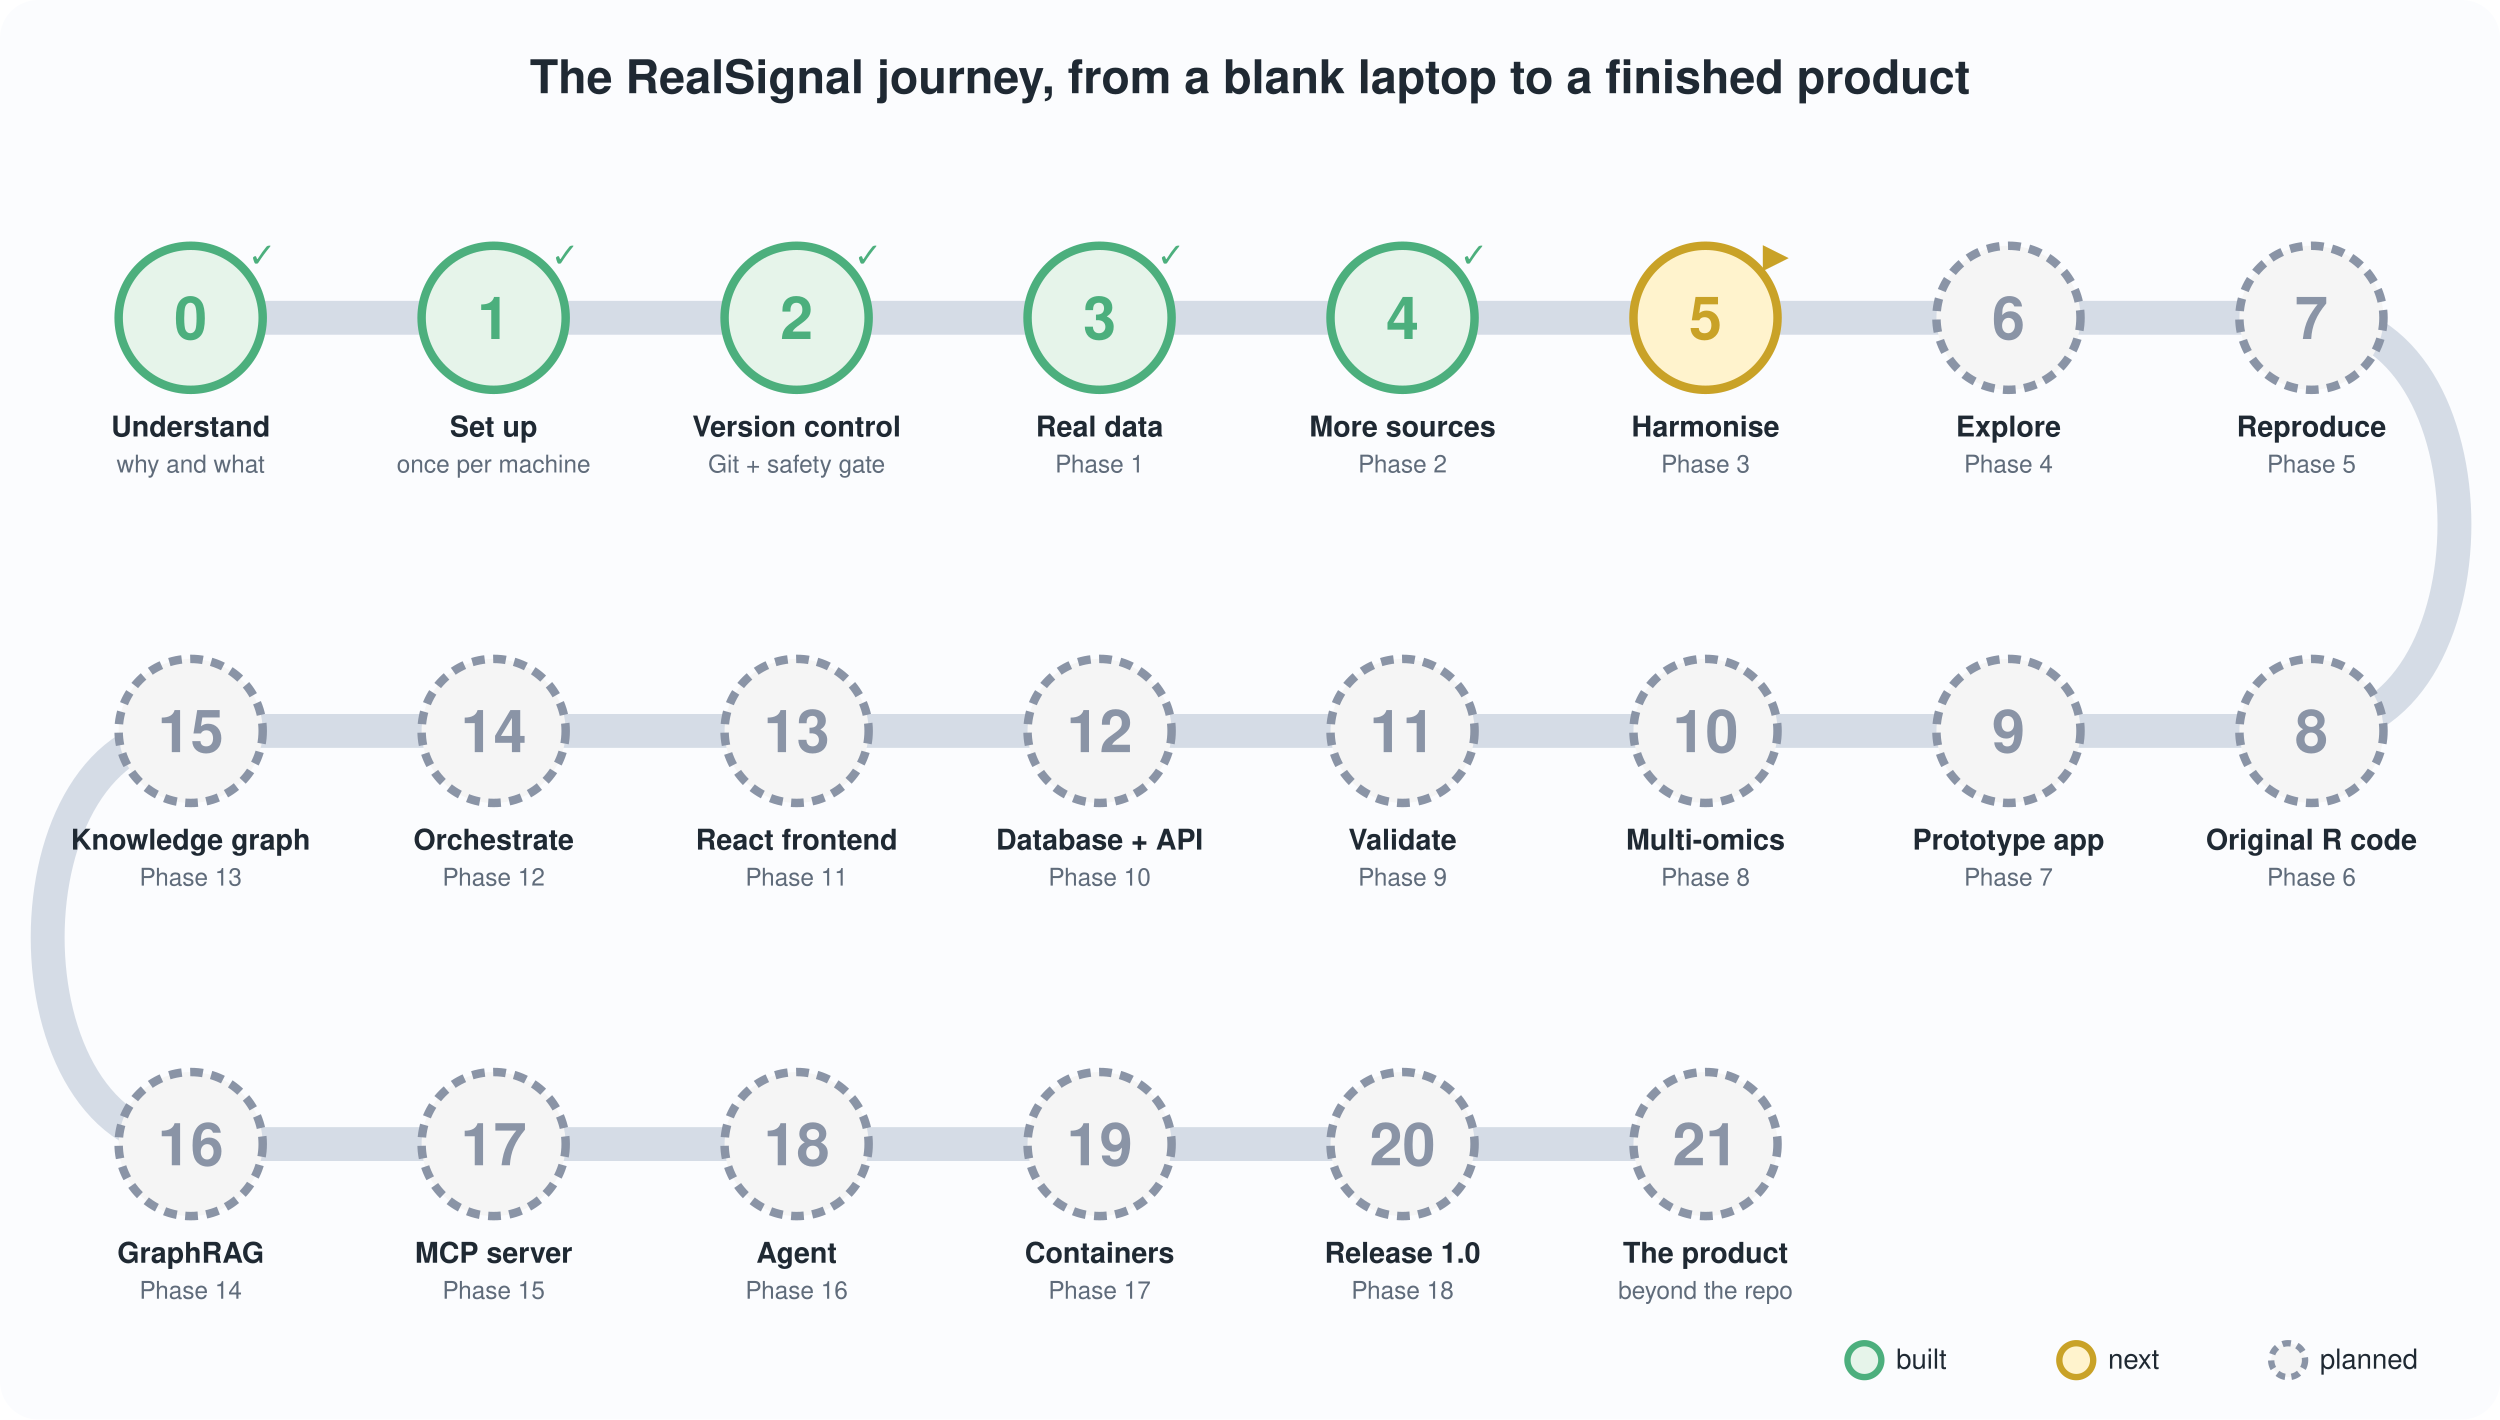
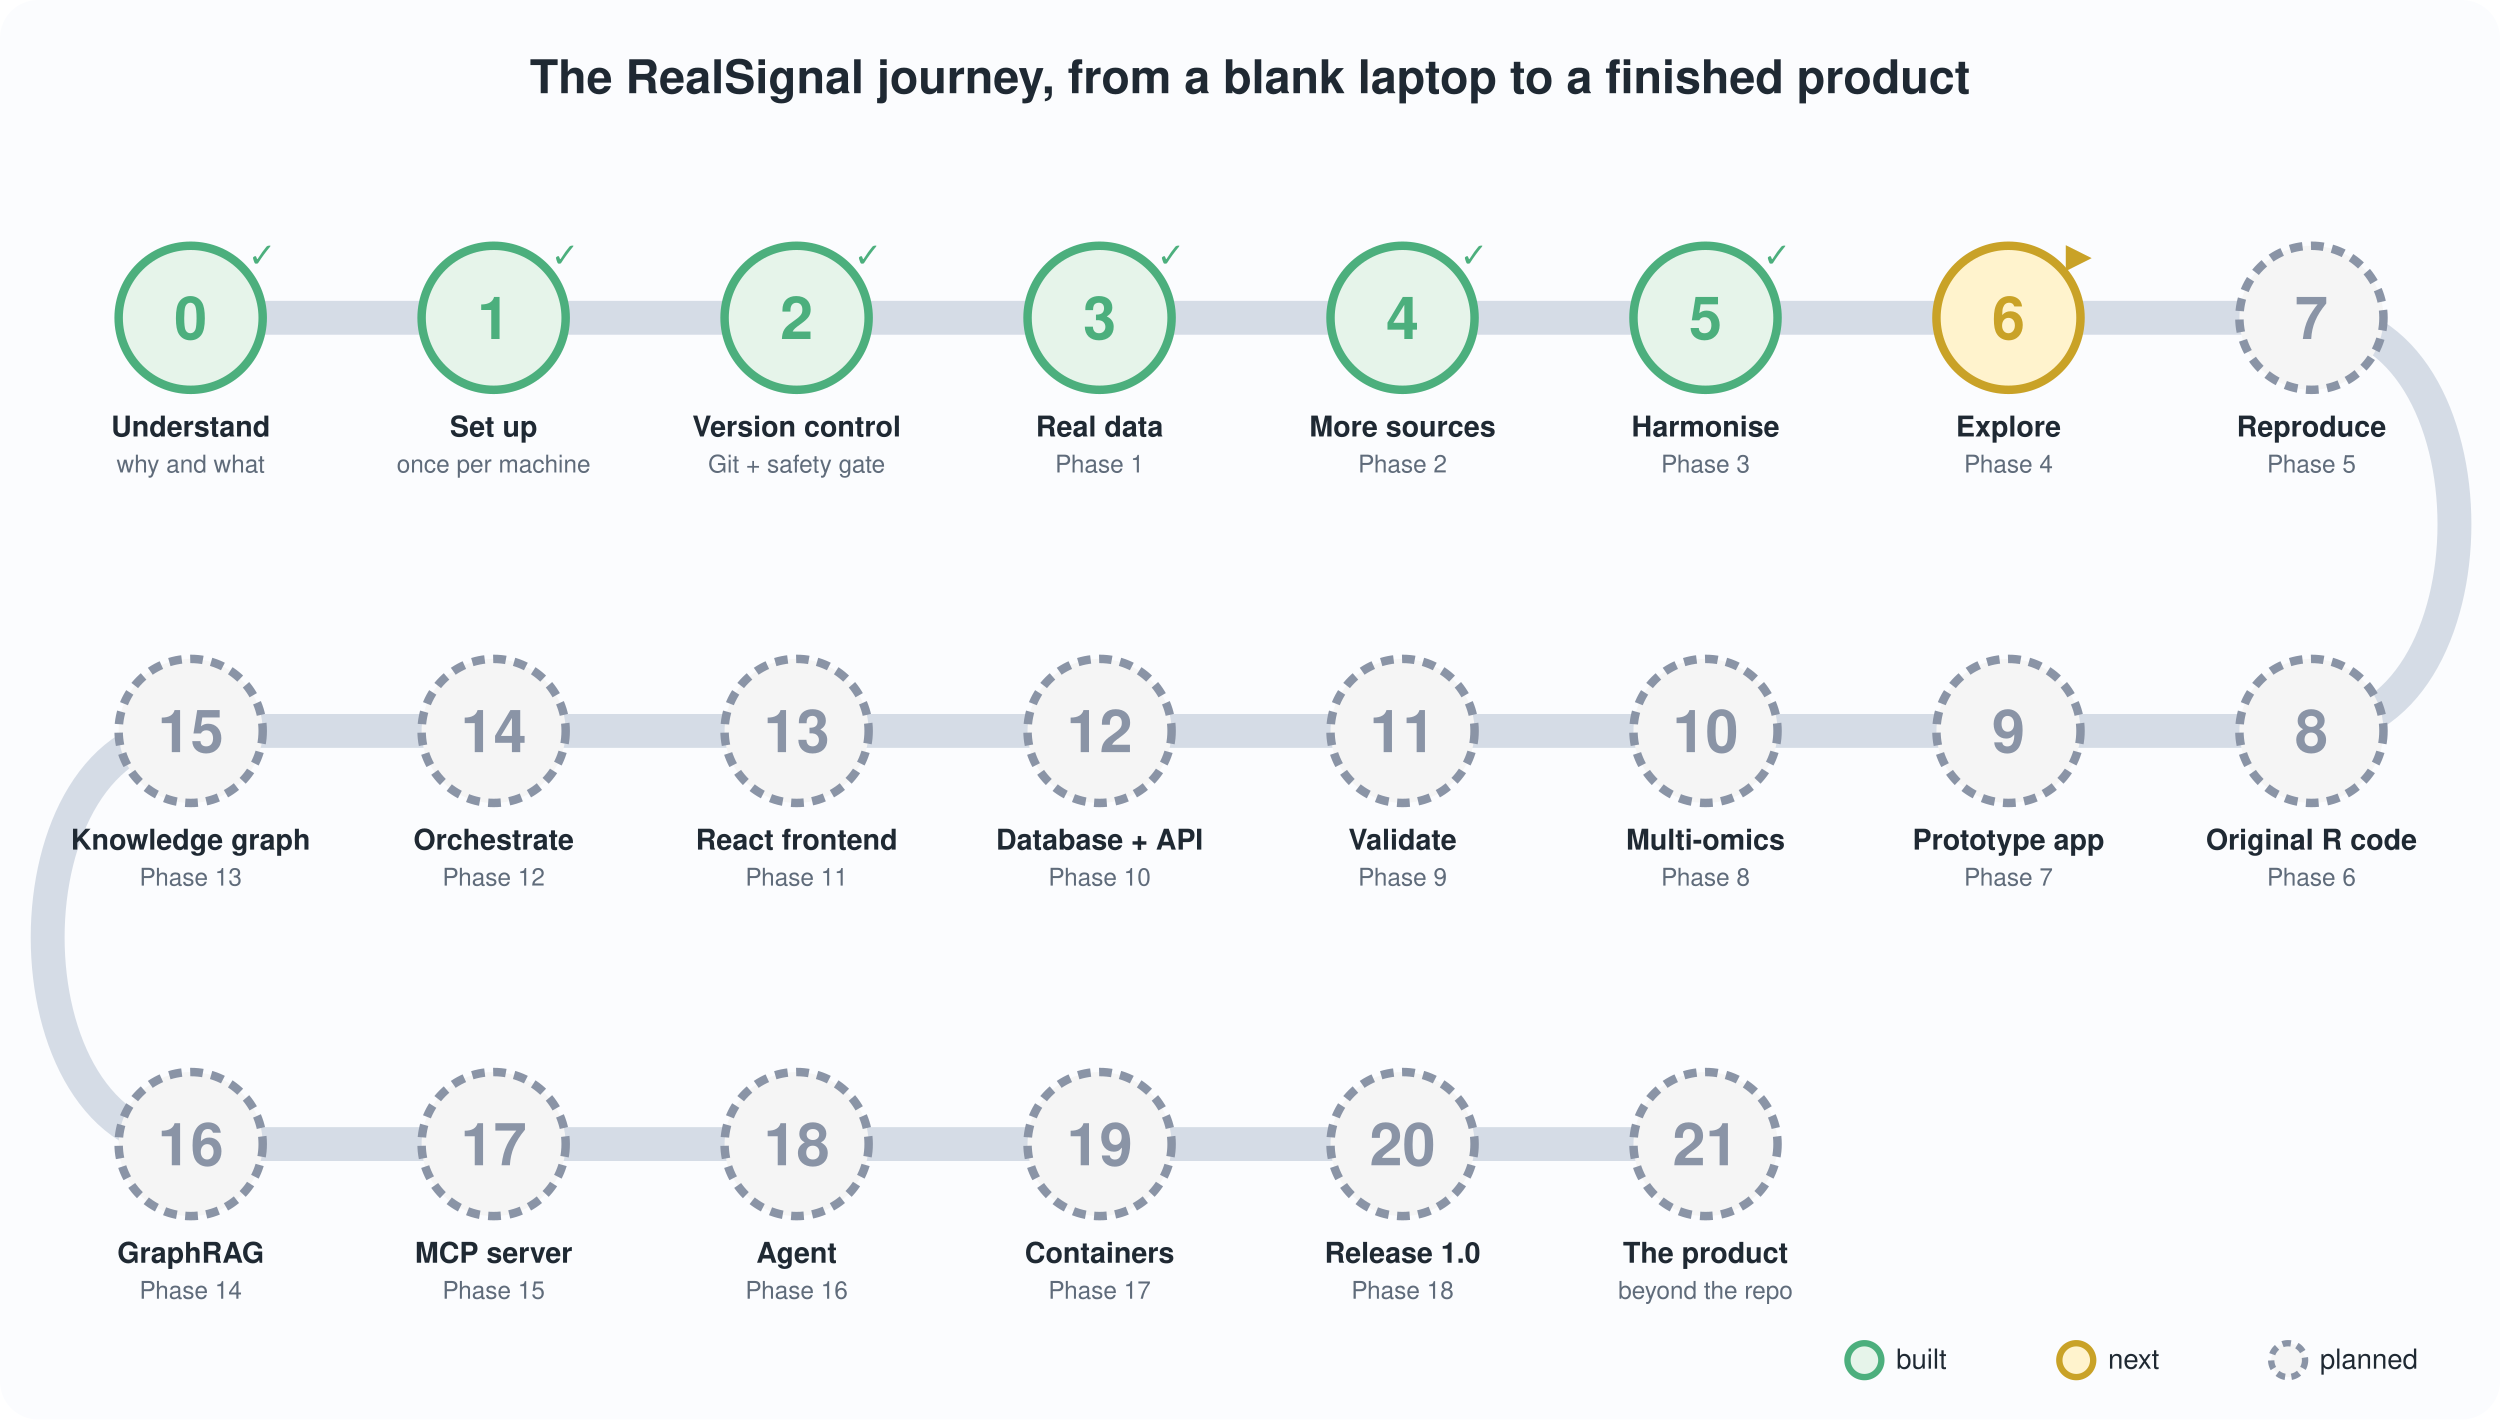
<svg xmlns="http://www.w3.org/2000/svg" width="1180" height="670" viewBox="0 0 1180 670" role="img" aria-label="RealSignal journey map">
  <rect width="1180" height="670" rx="18" fill="#FBFCFE" />
  <text x="590.0" y="44" text-anchor="middle" font-family="Segoe UI, Helvetica, Arial, sans-serif" font-size="22" font-weight="700" fill="#1F2933">The RealSignal journey, from a blank laptop to a finished product</text>
  <path d="M 90 150 L 233 150 L 376 150 L 519 150 L 662 150 L 805 150 L 948 150 L 1091 150 C 1181 150, 1181 345, 1091 345 L 948 345 L 805 345 L 662 345 L 519 345 L 376 345 L 233 345 L 90 345 C 0 345, 0 540, 90 540 L 233 540 L 376 540 L 519 540 L 662 540 L 805 540" fill="none" stroke="#D5DCE6" stroke-width="16" stroke-linecap="round" stroke-linejoin="round" />
  <circle cx="90" cy="150" r="34" fill="#E6F4EA" stroke="#4CAF7D" stroke-width="4" />
  <text x="90" y="160" text-anchor="middle" font-family="Segoe UI, Helvetica, Arial, sans-serif" font-size="28" font-weight="700" fill="#4CAF7D">0</text>
  <text x="117" y="126" font-family="Segoe UI, Helvetica, Arial, sans-serif" font-size="16" font-weight="700" fill="#4CAF7D">✓</text>
  <text x="90" y="206" text-anchor="middle" font-family="Segoe UI, Helvetica, Arial, sans-serif" font-size="13.5" font-weight="600" fill="#1F2933">Understand</text>
  <text x="90" y="223" text-anchor="middle" font-family="Segoe UI, Helvetica, Arial, sans-serif" font-size="11.5" fill="#5F6B7A">why and what</text>
  <circle cx="233" cy="150" r="34" fill="#E6F4EA" stroke="#4CAF7D" stroke-width="4" />
  <text x="233" y="160" text-anchor="middle" font-family="Segoe UI, Helvetica, Arial, sans-serif" font-size="28" font-weight="700" fill="#4CAF7D">1</text>
  <text x="260" y="126" font-family="Segoe UI, Helvetica, Arial, sans-serif" font-size="16" font-weight="700" fill="#4CAF7D">✓</text>
  <text x="233" y="206" text-anchor="middle" font-family="Segoe UI, Helvetica, Arial, sans-serif" font-size="13.5" font-weight="600" fill="#1F2933">Set up</text>
  <text x="233" y="223" text-anchor="middle" font-family="Segoe UI, Helvetica, Arial, sans-serif" font-size="11.5" fill="#5F6B7A">once per machine</text>
  <circle cx="376" cy="150" r="34" fill="#E6F4EA" stroke="#4CAF7D" stroke-width="4" />
  <text x="376" y="160" text-anchor="middle" font-family="Segoe UI, Helvetica, Arial, sans-serif" font-size="28" font-weight="700" fill="#4CAF7D">2</text>
  <text x="403" y="126" font-family="Segoe UI, Helvetica, Arial, sans-serif" font-size="16" font-weight="700" fill="#4CAF7D">✓</text>
  <text x="376" y="206" text-anchor="middle" font-family="Segoe UI, Helvetica, Arial, sans-serif" font-size="13.5" font-weight="600" fill="#1F2933">Version control</text>
  <text x="376" y="223" text-anchor="middle" font-family="Segoe UI, Helvetica, Arial, sans-serif" font-size="11.5" fill="#5F6B7A">Git + safety gate</text>
  <circle cx="519" cy="150" r="34" fill="#E6F4EA" stroke="#4CAF7D" stroke-width="4" />
  <text x="519" y="160" text-anchor="middle" font-family="Segoe UI, Helvetica, Arial, sans-serif" font-size="28" font-weight="700" fill="#4CAF7D">3</text>
  <text x="546" y="126" font-family="Segoe UI, Helvetica, Arial, sans-serif" font-size="16" font-weight="700" fill="#4CAF7D">✓</text>
  <text x="519" y="206" text-anchor="middle" font-family="Segoe UI, Helvetica, Arial, sans-serif" font-size="13.5" font-weight="600" fill="#1F2933">Real data</text>
  <text x="519" y="223" text-anchor="middle" font-family="Segoe UI, Helvetica, Arial, sans-serif" font-size="11.5" fill="#5F6B7A">Phase 1</text>
  <circle cx="662" cy="150" r="34" fill="#E6F4EA" stroke="#4CAF7D" stroke-width="4" />
  <text x="662" y="160" text-anchor="middle" font-family="Segoe UI, Helvetica, Arial, sans-serif" font-size="28" font-weight="700" fill="#4CAF7D">4</text>
  <text x="689" y="126" font-family="Segoe UI, Helvetica, Arial, sans-serif" font-size="16" font-weight="700" fill="#4CAF7D">✓</text>
  <text x="662" y="206" text-anchor="middle" font-family="Segoe UI, Helvetica, Arial, sans-serif" font-size="13.5" font-weight="600" fill="#1F2933">More sources</text>
  <text x="662" y="223" text-anchor="middle" font-family="Segoe UI, Helvetica, Arial, sans-serif" font-size="11.5" fill="#5F6B7A">Phase 2</text>
-   <circle cx="805" cy="150" r="34" fill="#FFF3CD" stroke="#C9A227" stroke-width="4" />
-   <text x="805" y="160" text-anchor="middle" font-family="Segoe UI, Helvetica, Arial, sans-serif" font-size="28" font-weight="700" fill="#C9A227">5</text>
-   <text x="832" y="126" font-family="Segoe UI, Helvetica, Arial, sans-serif" font-size="16" font-weight="700" fill="#C9A227">▶</text>
+   <circle cx="805" cy="150" r="34" fill="#E6F4EA" stroke="#4CAF7D" stroke-width="4" />
+   <text x="805" y="160" text-anchor="middle" font-family="Segoe UI, Helvetica, Arial, sans-serif" font-size="28" font-weight="700" fill="#4CAF7D">5</text>
+   <text x="832" y="126" font-family="Segoe UI, Helvetica, Arial, sans-serif" font-size="16" font-weight="700" fill="#4CAF7D">✓</text>
  <text x="805" y="206" text-anchor="middle" font-family="Segoe UI, Helvetica, Arial, sans-serif" font-size="13.5" font-weight="600" fill="#1F2933">Harmonise</text>
  <text x="805" y="223" text-anchor="middle" font-family="Segoe UI, Helvetica, Arial, sans-serif" font-size="11.5" fill="#5F6B7A">Phase 3</text>
-   <circle cx="948" cy="150" r="34" fill="#F5F5F5" stroke="#8A94A6" stroke-width="4" stroke-dasharray="6 4" />
-   <text x="948" y="160" text-anchor="middle" font-family="Segoe UI, Helvetica, Arial, sans-serif" font-size="28" font-weight="700" fill="#8A94A6">6</text>
-   <text x="975" y="126" font-family="Segoe UI, Helvetica, Arial, sans-serif" font-size="16" font-weight="700" fill="#8A94A6" />
+   <circle cx="948" cy="150" r="34" fill="#FFF3CD" stroke="#C9A227" stroke-width="4" />
+   <text x="948" y="160" text-anchor="middle" font-family="Segoe UI, Helvetica, Arial, sans-serif" font-size="28" font-weight="700" fill="#C9A227">6</text>
+   <text x="975" y="126" font-family="Segoe UI, Helvetica, Arial, sans-serif" font-size="16" font-weight="700" fill="#C9A227">▶</text>
  <text x="948" y="206" text-anchor="middle" font-family="Segoe UI, Helvetica, Arial, sans-serif" font-size="13.5" font-weight="600" fill="#1F2933">Explore</text>
  <text x="948" y="223" text-anchor="middle" font-family="Segoe UI, Helvetica, Arial, sans-serif" font-size="11.5" fill="#5F6B7A">Phase 4</text>
  <circle cx="1091" cy="150" r="34" fill="#F5F5F5" stroke="#8A94A6" stroke-width="4" stroke-dasharray="6 4" />
  <text x="1091" y="160" text-anchor="middle" font-family="Segoe UI, Helvetica, Arial, sans-serif" font-size="28" font-weight="700" fill="#8A94A6">7</text>
  <text x="1118" y="126" font-family="Segoe UI, Helvetica, Arial, sans-serif" font-size="16" font-weight="700" fill="#8A94A6" />
  <text x="1091" y="206" text-anchor="middle" font-family="Segoe UI, Helvetica, Arial, sans-serif" font-size="13.5" font-weight="600" fill="#1F2933">Reproduce</text>
  <text x="1091" y="223" text-anchor="middle" font-family="Segoe UI, Helvetica, Arial, sans-serif" font-size="11.5" fill="#5F6B7A">Phase 5</text>
  <circle cx="1091" cy="345" r="34" fill="#F5F5F5" stroke="#8A94A6" stroke-width="4" stroke-dasharray="6 4" />
  <text x="1091" y="355" text-anchor="middle" font-family="Segoe UI, Helvetica, Arial, sans-serif" font-size="28" font-weight="700" fill="#8A94A6">8</text>
  <text x="1118" y="321" font-family="Segoe UI, Helvetica, Arial, sans-serif" font-size="16" font-weight="700" fill="#8A94A6" />
  <text x="1091" y="401" text-anchor="middle" font-family="Segoe UI, Helvetica, Arial, sans-serif" font-size="13.5" font-weight="600" fill="#1F2933">Original R code</text>
  <text x="1091" y="418" text-anchor="middle" font-family="Segoe UI, Helvetica, Arial, sans-serif" font-size="11.5" fill="#5F6B7A">Phase 6</text>
  <circle cx="948" cy="345" r="34" fill="#F5F5F5" stroke="#8A94A6" stroke-width="4" stroke-dasharray="6 4" />
  <text x="948" y="355" text-anchor="middle" font-family="Segoe UI, Helvetica, Arial, sans-serif" font-size="28" font-weight="700" fill="#8A94A6">9</text>
  <text x="975" y="321" font-family="Segoe UI, Helvetica, Arial, sans-serif" font-size="16" font-weight="700" fill="#8A94A6" />
  <text x="948" y="401" text-anchor="middle" font-family="Segoe UI, Helvetica, Arial, sans-serif" font-size="13.5" font-weight="600" fill="#1F2933">Prototype app</text>
  <text x="948" y="418" text-anchor="middle" font-family="Segoe UI, Helvetica, Arial, sans-serif" font-size="11.5" fill="#5F6B7A">Phase 7</text>
  <circle cx="805" cy="345" r="34" fill="#F5F5F5" stroke="#8A94A6" stroke-width="4" stroke-dasharray="6 4" />
  <text x="805" y="355" text-anchor="middle" font-family="Segoe UI, Helvetica, Arial, sans-serif" font-size="28" font-weight="700" fill="#8A94A6">10</text>
  <text x="832" y="321" font-family="Segoe UI, Helvetica, Arial, sans-serif" font-size="16" font-weight="700" fill="#8A94A6" />
  <text x="805" y="401" text-anchor="middle" font-family="Segoe UI, Helvetica, Arial, sans-serif" font-size="13.5" font-weight="600" fill="#1F2933">Multi-omics</text>
  <text x="805" y="418" text-anchor="middle" font-family="Segoe UI, Helvetica, Arial, sans-serif" font-size="11.5" fill="#5F6B7A">Phase 8</text>
  <circle cx="662" cy="345" r="34" fill="#F5F5F5" stroke="#8A94A6" stroke-width="4" stroke-dasharray="6 4" />
  <text x="662" y="355" text-anchor="middle" font-family="Segoe UI, Helvetica, Arial, sans-serif" font-size="28" font-weight="700" fill="#8A94A6">11</text>
  <text x="689" y="321" font-family="Segoe UI, Helvetica, Arial, sans-serif" font-size="16" font-weight="700" fill="#8A94A6" />
  <text x="662" y="401" text-anchor="middle" font-family="Segoe UI, Helvetica, Arial, sans-serif" font-size="13.5" font-weight="600" fill="#1F2933">Validate</text>
  <text x="662" y="418" text-anchor="middle" font-family="Segoe UI, Helvetica, Arial, sans-serif" font-size="11.5" fill="#5F6B7A">Phase 9</text>
  <circle cx="519" cy="345" r="34" fill="#F5F5F5" stroke="#8A94A6" stroke-width="4" stroke-dasharray="6 4" />
  <text x="519" y="355" text-anchor="middle" font-family="Segoe UI, Helvetica, Arial, sans-serif" font-size="28" font-weight="700" fill="#8A94A6">12</text>
  <text x="546" y="321" font-family="Segoe UI, Helvetica, Arial, sans-serif" font-size="16" font-weight="700" fill="#8A94A6" />
  <text x="519" y="401" text-anchor="middle" font-family="Segoe UI, Helvetica, Arial, sans-serif" font-size="13.5" font-weight="600" fill="#1F2933">Database + API</text>
  <text x="519" y="418" text-anchor="middle" font-family="Segoe UI, Helvetica, Arial, sans-serif" font-size="11.5" fill="#5F6B7A">Phase 10</text>
  <circle cx="376" cy="345" r="34" fill="#F5F5F5" stroke="#8A94A6" stroke-width="4" stroke-dasharray="6 4" />
  <text x="376" y="355" text-anchor="middle" font-family="Segoe UI, Helvetica, Arial, sans-serif" font-size="28" font-weight="700" fill="#8A94A6">13</text>
  <text x="403" y="321" font-family="Segoe UI, Helvetica, Arial, sans-serif" font-size="16" font-weight="700" fill="#8A94A6" />
  <text x="376" y="401" text-anchor="middle" font-family="Segoe UI, Helvetica, Arial, sans-serif" font-size="13.5" font-weight="600" fill="#1F2933">React frontend</text>
  <text x="376" y="418" text-anchor="middle" font-family="Segoe UI, Helvetica, Arial, sans-serif" font-size="11.5" fill="#5F6B7A">Phase 11</text>
  <circle cx="233" cy="345" r="34" fill="#F5F5F5" stroke="#8A94A6" stroke-width="4" stroke-dasharray="6 4" />
  <text x="233" y="355" text-anchor="middle" font-family="Segoe UI, Helvetica, Arial, sans-serif" font-size="28" font-weight="700" fill="#8A94A6">14</text>
  <text x="260" y="321" font-family="Segoe UI, Helvetica, Arial, sans-serif" font-size="16" font-weight="700" fill="#8A94A6" />
  <text x="233" y="401" text-anchor="middle" font-family="Segoe UI, Helvetica, Arial, sans-serif" font-size="13.5" font-weight="600" fill="#1F2933">Orchestrate</text>
  <text x="233" y="418" text-anchor="middle" font-family="Segoe UI, Helvetica, Arial, sans-serif" font-size="11.5" fill="#5F6B7A">Phase 12</text>
  <circle cx="90" cy="345" r="34" fill="#F5F5F5" stroke="#8A94A6" stroke-width="4" stroke-dasharray="6 4" />
  <text x="90" y="355" text-anchor="middle" font-family="Segoe UI, Helvetica, Arial, sans-serif" font-size="28" font-weight="700" fill="#8A94A6">15</text>
  <text x="117" y="321" font-family="Segoe UI, Helvetica, Arial, sans-serif" font-size="16" font-weight="700" fill="#8A94A6" />
  <text x="90" y="401" text-anchor="middle" font-family="Segoe UI, Helvetica, Arial, sans-serif" font-size="13.5" font-weight="600" fill="#1F2933">Knowledge graph</text>
  <text x="90" y="418" text-anchor="middle" font-family="Segoe UI, Helvetica, Arial, sans-serif" font-size="11.5" fill="#5F6B7A">Phase 13</text>
  <circle cx="90" cy="540" r="34" fill="#F5F5F5" stroke="#8A94A6" stroke-width="4" stroke-dasharray="6 4" />
  <text x="90" y="550" text-anchor="middle" font-family="Segoe UI, Helvetica, Arial, sans-serif" font-size="28" font-weight="700" fill="#8A94A6">16</text>
  <text x="117" y="516" font-family="Segoe UI, Helvetica, Arial, sans-serif" font-size="16" font-weight="700" fill="#8A94A6" />
  <text x="90" y="596" text-anchor="middle" font-family="Segoe UI, Helvetica, Arial, sans-serif" font-size="13.5" font-weight="600" fill="#1F2933">GraphRAG</text>
  <text x="90" y="613" text-anchor="middle" font-family="Segoe UI, Helvetica, Arial, sans-serif" font-size="11.5" fill="#5F6B7A">Phase 14</text>
  <circle cx="233" cy="540" r="34" fill="#F5F5F5" stroke="#8A94A6" stroke-width="4" stroke-dasharray="6 4" />
  <text x="233" y="550" text-anchor="middle" font-family="Segoe UI, Helvetica, Arial, sans-serif" font-size="28" font-weight="700" fill="#8A94A6">17</text>
  <text x="260" y="516" font-family="Segoe UI, Helvetica, Arial, sans-serif" font-size="16" font-weight="700" fill="#8A94A6" />
  <text x="233" y="596" text-anchor="middle" font-family="Segoe UI, Helvetica, Arial, sans-serif" font-size="13.5" font-weight="600" fill="#1F2933">MCP server</text>
  <text x="233" y="613" text-anchor="middle" font-family="Segoe UI, Helvetica, Arial, sans-serif" font-size="11.5" fill="#5F6B7A">Phase 15</text>
  <circle cx="376" cy="540" r="34" fill="#F5F5F5" stroke="#8A94A6" stroke-width="4" stroke-dasharray="6 4" />
  <text x="376" y="550" text-anchor="middle" font-family="Segoe UI, Helvetica, Arial, sans-serif" font-size="28" font-weight="700" fill="#8A94A6">18</text>
  <text x="403" y="516" font-family="Segoe UI, Helvetica, Arial, sans-serif" font-size="16" font-weight="700" fill="#8A94A6" />
  <text x="376" y="596" text-anchor="middle" font-family="Segoe UI, Helvetica, Arial, sans-serif" font-size="13.5" font-weight="600" fill="#1F2933">Agent</text>
  <text x="376" y="613" text-anchor="middle" font-family="Segoe UI, Helvetica, Arial, sans-serif" font-size="11.5" fill="#5F6B7A">Phase 16</text>
  <circle cx="519" cy="540" r="34" fill="#F5F5F5" stroke="#8A94A6" stroke-width="4" stroke-dasharray="6 4" />
  <text x="519" y="550" text-anchor="middle" font-family="Segoe UI, Helvetica, Arial, sans-serif" font-size="28" font-weight="700" fill="#8A94A6">19</text>
  <text x="546" y="516" font-family="Segoe UI, Helvetica, Arial, sans-serif" font-size="16" font-weight="700" fill="#8A94A6" />
  <text x="519" y="596" text-anchor="middle" font-family="Segoe UI, Helvetica, Arial, sans-serif" font-size="13.5" font-weight="600" fill="#1F2933">Containers</text>
  <text x="519" y="613" text-anchor="middle" font-family="Segoe UI, Helvetica, Arial, sans-serif" font-size="11.5" fill="#5F6B7A">Phase 17</text>
  <circle cx="662" cy="540" r="34" fill="#F5F5F5" stroke="#8A94A6" stroke-width="4" stroke-dasharray="6 4" />
  <text x="662" y="550" text-anchor="middle" font-family="Segoe UI, Helvetica, Arial, sans-serif" font-size="28" font-weight="700" fill="#8A94A6">20</text>
  <text x="689" y="516" font-family="Segoe UI, Helvetica, Arial, sans-serif" font-size="16" font-weight="700" fill="#8A94A6" />
  <text x="662" y="596" text-anchor="middle" font-family="Segoe UI, Helvetica, Arial, sans-serif" font-size="13.5" font-weight="600" fill="#1F2933">Release 1.0</text>
  <text x="662" y="613" text-anchor="middle" font-family="Segoe UI, Helvetica, Arial, sans-serif" font-size="11.5" fill="#5F6B7A">Phase 18</text>
  <circle cx="805" cy="540" r="34" fill="#F5F5F5" stroke="#8A94A6" stroke-width="4" stroke-dasharray="6 4" />
  <text x="805" y="550" text-anchor="middle" font-family="Segoe UI, Helvetica, Arial, sans-serif" font-size="28" font-weight="700" fill="#8A94A6">21</text>
  <text x="832" y="516" font-family="Segoe UI, Helvetica, Arial, sans-serif" font-size="16" font-weight="700" fill="#8A94A6" />
  <text x="805" y="596" text-anchor="middle" font-family="Segoe UI, Helvetica, Arial, sans-serif" font-size="13.5" font-weight="600" fill="#1F2933">The product</text>
  <text x="805" y="613" text-anchor="middle" font-family="Segoe UI, Helvetica, Arial, sans-serif" font-size="11.5" fill="#5F6B7A">beyond the repo</text>
  <circle cx="880" cy="642" r="8" fill="#E6F4EA" stroke="#4CAF7D" stroke-width="3" />
  <text x="895" y="646" font-family="Segoe UI, Helvetica, Arial, sans-serif" font-size="13" fill="#1F2933">built</text>
  <circle cx="980" cy="642" r="8" fill="#FFF3CD" stroke="#C9A227" stroke-width="3" />
  <text x="995" y="646" font-family="Segoe UI, Helvetica, Arial, sans-serif" font-size="13" fill="#1F2933">next</text>
  <circle cx="1080" cy="642" r="8" fill="#F5F5F5" stroke="#8A94A6" stroke-width="3" stroke-dasharray="4 3" />
  <text x="1095" y="646" font-family="Segoe UI, Helvetica, Arial, sans-serif" font-size="13" fill="#1F2933">planned</text>
</svg>
